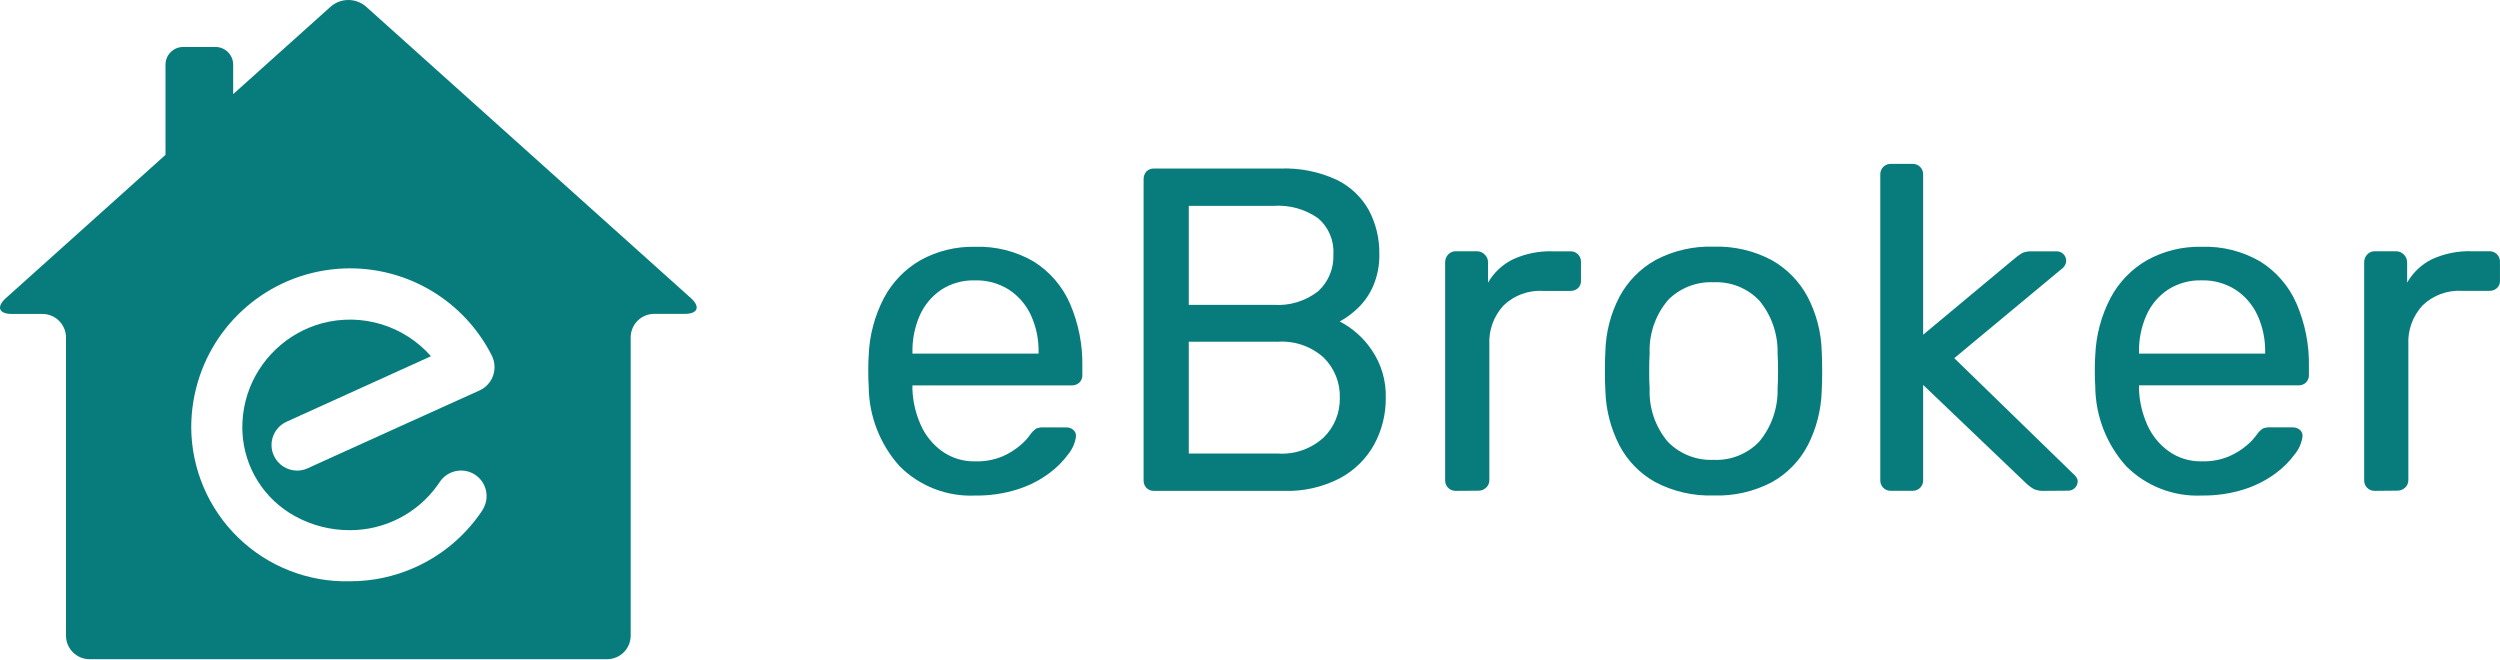
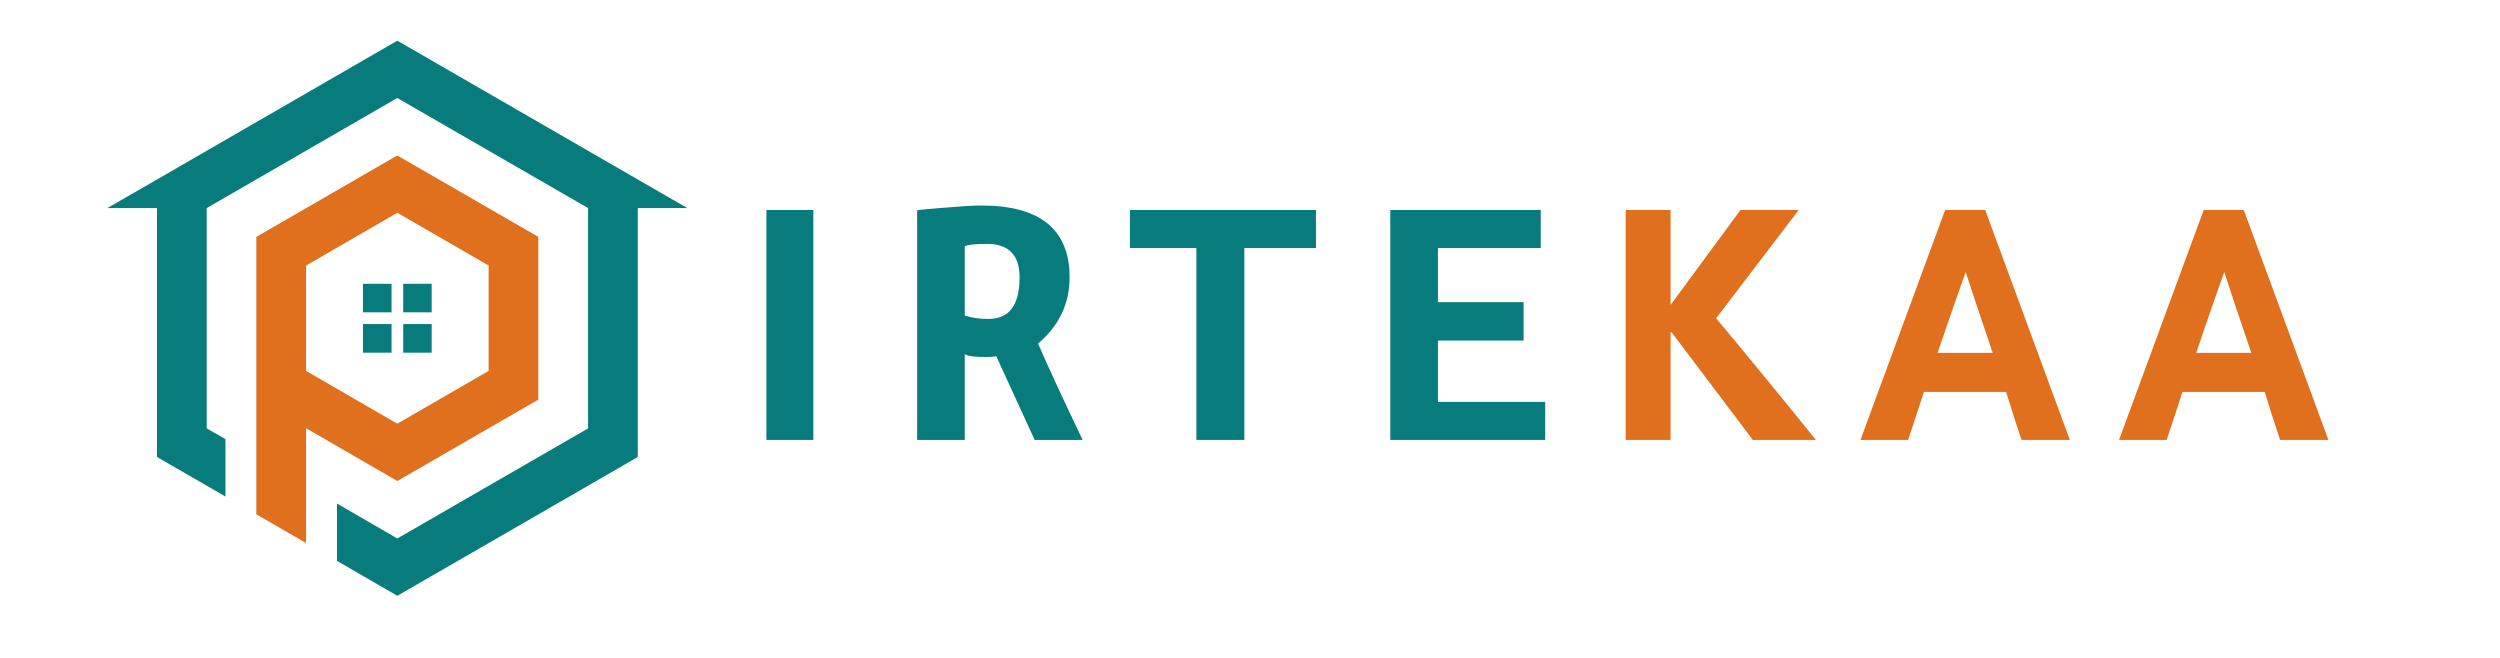
- <svg xmlns="http://www.w3.org/2000/svg" width="151.701" height="40" viewBox="0 0 151.701 40">
-   <path d="M113.886 18.093 94.16.393a1.633 1.633 0 0 0-2.127 0l-5.927 5.318V3.92a1.073 1.073 0 0 0-1.071-1.071h-1.963A1.073 1.073 0 0 0 82 3.92v5.475l-9.693 8.7c-.584.525-.42.955.365.955h1.862a1.432 1.432 0 0 1 1.428 1.428v18.1A1.432 1.432 0 0 0 77.389 40H108.8a1.432 1.432 0 0 0 1.427-1.428v-18.1a1.432 1.432 0 0 1 1.428-1.428h1.862c.785 0 .949-.43.365-.955M101.23 30.961a9.627 9.627 0 0 1-3.557 3.208 7.864 7.864 0 0 1-.531.258 9.589 9.589 0 0 1-3.945.844 9.392 9.392 0 0 1-9.636-9.345q0-.155.006-.309a9.4 9.4 0 0 1 .21-1.717 9.636 9.636 0 0 1 18.023-2.326 1.567 1.567 0 0 1 .078 1.217 1.548 1.548 0 0 1-.823.9l-.386.176-.082.036-1.573.712-2.213 1-5.076 2.3-1.1.5a1.535 1.535 0 0 1-.638.14h-.006a1.556 1.556 0 0 1-1.409-.913 1.538 1.538 0 0 1-.038-1.186 1.507 1.507 0 0 1 .241-.422 1.463 1.463 0 0 1 .519-.418.359.359 0 0 1 .052-.027l1.027-.466 2.7-1.224 4.727-2.144.309-.14a6.55 6.55 0 0 0-6.607-2 6.57 6.57 0 0 0-4.52 4.285 6.466 6.466 0 0 0-.313 1.717c-.006.1-.008.206-.008.309s0 .206.008.309a6.141 6.141 0 0 0 3.185 5.083 6.833 6.833 0 0 0 3.342.852 6.52 6.52 0 0 0 5.3-2.715c.05-.069.1-.139.145-.21a1.555 1.555 0 0 1 2.152-.435 1.274 1.274 0 0 1 .116.086 1.528 1.528 0 0 1 .437.565 1.554 1.554 0 0 1-.12 1.5" transform="translate(-71.957 .001)" style="fill:#087c7c" />
-   <path d="M179.122-311.737a7.318 7.318 0 0 1-1.872-4.848c-.019-.241-.027-.553-.027-.936s.008-.693.027-.935a8.169 8.169 0 0 1 .923-3.479 5.758 5.758 0 0 1 2.221-2.3 6.532 6.532 0 0 1 3.311-.811 6.631 6.631 0 0 1 3.561.895 5.7 5.7 0 0 1 2.193 2.542 9.184 9.184 0 0 1 .755 3.856v.475a.612.612 0 0 1-.183.474.648.648 0 0 1-.461.167h-9.666v.252a5.823 5.823 0 0 0 .5 2.137 3.925 3.925 0 0 0 1.3 1.607 3.323 3.323 0 0 0 2 .614 4.02 4.02 0 0 0 1.676-.307 4.3 4.3 0 0 0 1.09-.685 3.277 3.277 0 0 0 .559-.6 1.451 1.451 0 0 1 .391-.4 1.054 1.054 0 0 1 .447-.07h1.369a.653.653 0 0 1 .433.154.473.473 0 0 1 .154.433 2.157 2.157 0 0 1-.447 1.02 5.476 5.476 0 0 1-1.187 1.188 6.5 6.5 0 0 1-1.9.964 8.073 8.073 0 0 1-2.557.377 6.093 6.093 0 0 1-4.61-1.784zm2.529-10.7a3.644 3.644 0 0 0-1.3 1.551 5.31 5.31 0 0 0-.447 2.235v.085h7.655v-.085a5.177 5.177 0 0 0-.462-2.235 3.724 3.724 0 0 0-1.327-1.551 3.666 3.666 0 0 0-2.067-.572 3.6 3.6 0 0 0-2.051.571zm-31.11 11.665a5.452 5.452 0 0 1-2.179-2.249 7.737 7.737 0 0 1-.838-3.283c-.019-.317-.029-.721-.029-1.215s.01-.889.029-1.188a7.574 7.574 0 0 1 .851-3.3 5.565 5.565 0 0 1 2.194-2.235 7.029 7.029 0 0 1 3.52-.811 7.037 7.037 0 0 1 3.521.811A5.566 5.566 0 0 1 159.8-322a7.574 7.574 0 0 1 .852 3.3q.027.448.028 1.188c0 .494-.01.9-.028 1.215a7.75 7.75 0 0 1-.838 3.283 5.449 5.449 0 0 1-2.18 2.249 7.09 7.09 0 0 1-3.548.81 7.1 7.1 0 0 1-3.545-.818zm.769-11.022a4.706 4.706 0 0 0-1.1 3.227q-.028.418-.028 1.061c0 .429.009.782.028 1.062a4.7 4.7 0 0 0 1.1 3.227 3.654 3.654 0 0 0 2.78 1.1 3.608 3.608 0 0 0 2.766-1.1 4.848 4.848 0 0 0 1.118-3.227c.018-.28.028-.633.028-1.062s-.01-.782-.028-1.061a4.854 4.854 0 0 0-1.118-3.227 3.611 3.611 0 0 0-2.766-1.1 3.656 3.656 0 0 0-2.78 1.094zm-46.616 10.058a7.314 7.314 0 0 1-1.872-4.848q-.027-.362-.027-.936c0-.381.009-.693.027-.935a8.169 8.169 0 0 1 .923-3.479 5.752 5.752 0 0 1 2.221-2.3 6.531 6.531 0 0 1 3.31-.811 6.638 6.638 0 0 1 3.563.895 5.708 5.708 0 0 1 2.192 2.542 9.184 9.184 0 0 1 .755 3.856v.475a.615.615 0 0 1-.182.474.652.652 0 0 1-.462.167h-9.667v.252a5.86 5.86 0 0 0 .5 2.137 3.925 3.925 0 0 0 1.3 1.607 3.322 3.322 0 0 0 2 .614 4.022 4.022 0 0 0 1.677-.307 4.3 4.3 0 0 0 1.09-.685 3.231 3.231 0 0 0 .558-.6 1.463 1.463 0 0 1 .392-.4 1.054 1.054 0 0 1 .447-.07h1.369a.653.653 0 0 1 .433.154.473.473 0 0 1 .154.433 2.166 2.166 0 0 1-.447 1.02 5.475 5.475 0 0 1-1.187 1.188 6.5 6.5 0 0 1-1.9.964 8.071 8.071 0 0 1-2.556.377 6.094 6.094 0 0 1-4.612-1.785zm2.529-10.7a3.652 3.652 0 0 0-1.3 1.551 5.323 5.323 0 0 0-.447 2.235v.085h7.655v-.085a5.176 5.176 0 0 0-.461-2.235 3.718 3.718 0 0 0-1.327-1.551 3.667 3.667 0 0 0-2.068-.572 3.594 3.594 0 0 0-2.053.57zm86.988 12.2a.625.625 0 0 1-.461-.181.625.625 0 0 1-.182-.462V-324.1a.672.672 0 0 1 .182-.475.6.6 0 0 1 .461-.2h1.289a.651.651 0 0 1 .475.2.65.65 0 0 1 .2.475v1.229a3.547 3.547 0 0 1 1.525-1.429 5.4 5.4 0 0 1 2.375-.476h1.09a.624.624 0 0 1 .461.183.623.623 0 0 1 .182.461v1.145a.577.577 0 0 1-.182.447.65.65 0 0 1-.461.167h-1.675a3.178 3.178 0 0 0-2.374.88 3.257 3.257 0 0 0-.867 2.389v8.213a.606.606 0 0 1-.2.462.675.675 0 0 1-.475.181zm-20.06 0a1.452 1.452 0 0 1-.615-.1 2.53 2.53 0 0 1-.5-.377l-6.23-5.952v5.783a.626.626 0 0 1-.183.462.625.625 0 0 1-.461.181h-1.313a.625.625 0 0 1-.461-.181.625.625 0 0 1-.182-.462v-18.552a.625.625 0 0 1 .182-.461.625.625 0 0 1 .461-.182h1.313a.625.625 0 0 1 .461.182.625.625 0 0 1 .183.461v9.724l5.5-4.583a3.53 3.53 0 0 1 .517-.377 1.354 1.354 0 0 1 .6-.1h1.477a.571.571 0 0 1 .419.168.568.568 0 0 1 .167.419.582.582 0 0 1-.07.251.823.823 0 0 1-.265.28l-6.455 5.364 7.153 6.956c.223.187.335.355.335.5a.568.568 0 0 1-.167.419.568.568 0 0 1-.419.167zm-35.706 0a.628.628 0 0 1-.462-.181.629.629 0 0 1-.182-.462V-324.1a.676.676 0 0 1 .182-.475.607.607 0 0 1 .462-.2h1.285a.65.65 0 0 1 .474.2.647.647 0 0 1 .2.475v1.229a3.537 3.537 0 0 1 1.536-1.425 5.4 5.4 0 0 1 2.375-.476h1.085a.626.626 0 0 1 .462.183.626.626 0 0 1 .181.461v1.145a.579.579 0 0 1-.181.447.652.652 0 0 1-.462.167h-1.676a3.179 3.179 0 0 0-2.375.88 3.257 3.257 0 0 0-.866 2.389v8.213a.606.606 0 0 1-.2.462.678.678 0 0 1-.475.181zm-18.3 0a.613.613 0 0 1-.475-.182.652.652 0 0 1-.167-.461v-18.244a.7.7 0 0 1 .167-.49.615.615 0 0 1 .475-.181h7.655a7.447 7.447 0 0 1 3.423.685 4.462 4.462 0 0 1 1.956 1.858 5.478 5.478 0 0 1 .628 2.626 4.69 4.69 0 0 1-.377 1.969 4.144 4.144 0 0 1-.936 1.342 5.187 5.187 0 0 1-1.089.8 5.237 5.237 0 0 1 1.941 1.732 4.893 4.893 0 0 1 .852 2.905 5.818 5.818 0 0 1-.7 2.822 5.145 5.145 0 0 1-2.082 2.053 6.9 6.9 0 0 1-3.395.769zm2.1-2.263h5.421a3.739 3.739 0 0 0 2.766-.978 3.267 3.267 0 0 0 .978-2.4 3.29 3.29 0 0 0-.978-2.444 3.774 3.774 0 0 0-2.766-.964h-5.421zm0-9.024h5.141a3.949 3.949 0 0 0 2.71-.824 2.864 2.864 0 0 0 .923-2.249 2.653 2.653 0 0 0-.923-2.179 4.2 4.2 0 0 0-2.71-.755h-5.141z" transform="translate(-50.109 340.021)" style="fill:#087c7c" />
+ <svg xmlns="http://www.w3.org/2000/svg" width="152" zoomAndPan="magnify" viewBox="0 0 114 30" height="40" preserveAspectRatio="xMidYMid meet" version="1.0">
+   <defs>
+     <g />
+     <clipPath id="9d896ffcec">
+       <path d="M 4.742 1.855 L 31.598 1.855 L 31.598 27.258 L 4.742 27.258 Z M 4.742 1.855 " clip-rule="nonzero" />
+     </clipPath>
+   </defs>
+   <path fill="#087c7c" d="M 16.551 12.941 L 17.855 12.941 L 17.855 14.242 L 16.551 14.242 Z M 17.855 14.777 L 17.855 16.082 L 16.551 16.082 L 16.551 14.777 Z M 18.387 12.941 L 19.684 12.941 L 19.684 14.242 L 18.387 14.242 Z M 19.684 14.777 L 19.684 16.082 L 18.387 16.082 L 18.387 14.777 Z M 19.684 14.777 " fill-opacity="1" fill-rule="evenodd" />
+   <path fill="#e0701d" d="M 11.688 10.801 L 11.688 23.453 L 13.957 24.762 L 13.957 19.527 L 18.117 21.934 L 24.547 18.223 L 24.547 10.801 L 18.117 7.09 Z M 18.117 19.32 L 13.957 16.914 L 13.957 12.109 L 18.117 9.703 L 22.281 12.109 L 22.281 16.914 Z M 18.117 19.32 " fill-opacity="1" fill-rule="evenodd" />
+   <g clip-path="url(#9d896ffcec)">
+     <path fill="#087c7c" d="M 18.117 24.555 L 15.367 22.961 L 15.367 25.578 L 18.117 27.168 L 23.602 24.004 L 29.082 20.84 L 29.082 9.488 L 31.344 9.488 L 29.082 8.184 L 23.602 5.02 L 18.117 1.855 L 12.637 5.02 L 7.16 8.184 L 4.895 9.488 L 7.16 9.488 L 7.16 20.84 L 10.281 22.641 L 10.281 20.023 L 9.426 19.535 L 9.426 9.488 L 18.117 4.469 L 26.816 9.488 L 26.816 19.535 Z M 18.117 24.555 " fill-opacity="1" fill-rule="evenodd" />
+   </g>
+   <g fill="#087c7c" fill-opacity="1">
+     <g transform="translate(33.62008, 20.05988)">
+       <g>
+         <path d="M 3.469 -10.484 L 3.469 0 L 1.328 0 L 1.328 -10.484 Z M 3.469 -10.484 " />
+       </g>
+     </g>
+   </g>
+   <g fill="#087c7c" fill-opacity="1">
+     <g transform="translate(40.49314, 20.05988)">
+       <g>
+         <path d="M 1.328 0 L 1.328 -10.469 C 1.484 -10.5 1.914 -10.539 2.625 -10.594 C 3.344 -10.656 3.891 -10.688 4.266 -10.688 C 6.941 -10.688 8.281 -9.594 8.281 -7.406 C 8.281 -6.219 7.801 -5.211 6.844 -4.391 C 7.238 -3.473 7.914 -2.008 8.875 0 L 6.688 0 C 6.145 -1.176 5.562 -2.445 4.938 -3.812 C 4.812 -3.789 4.645 -3.781 4.438 -3.781 C 3.945 -3.781 3.633 -3.82 3.5 -3.906 L 3.5 0 Z M 3.5 -8.828 L 3.5 -5.672 C 3.82 -5.566 4.18 -5.516 4.578 -5.516 C 5.523 -5.516 6 -6.145 6 -7.406 C 6 -8.426 5.504 -8.938 4.516 -8.938 C 3.953 -8.938 3.613 -8.898 3.5 -8.828 Z M 3.5 -8.828 " />
+       </g>
+     </g>
+   </g>
+   <g fill="#087c7c" fill-opacity="1">
+     <g transform="translate(51.27378, 20.05988)">
+       <g>
+         <path d="M 3.281 -8.75 L 0.25 -8.75 L 0.25 -10.484 L 8.734 -10.484 L 8.734 -8.75 L 5.469 -8.75 L 5.469 0 L 3.281 0 Z M 3.281 -8.75 " />
+       </g>
+     </g>
+   </g>
+   <g fill="#087c7c" fill-opacity="1">
+     <g transform="translate(62.33589, 20.05988)">
+       <g>
+         <path d="M 1.062 -10.484 L 7.922 -10.484 L 7.922 -8.75 L 3.234 -8.75 L 3.234 -6.281 L 7.141 -6.281 L 7.141 -4.531 L 3.234 -4.531 L 3.234 -1.734 L 8.125 -1.734 L 8.125 0 L 1.062 0 Z M 1.062 -10.484 " />
+       </g>
+     </g>
+   </g>
+   <g fill="#e0701d" fill-opacity="1">
+     <g transform="translate(72.80349, 20.05988)">
+       <g>
+         <path d="M 3.375 -10.484 L 3.375 -6.156 C 4.832 -8.133 5.895 -9.578 6.562 -10.484 L 9.219 -10.484 C 8.082 -8.992 6.828 -7.348 5.453 -5.547 C 6.898 -3.816 8.414 -1.969 10 0 L 7.125 0 C 6.102 -1.352 4.867 -2.988 3.422 -4.906 L 3.375 -4.906 L 3.375 0 L 1.328 0 L 1.328 -10.484 Z M 3.375 -10.484 " />
+       </g>
+     </g>
+   </g>
+   <g fill="#e0701d" fill-opacity="1">
+     <g transform="translate(84.75971, 20.05988)">
+       <g>
+         <path d="M 3.938 -10.484 L 5.766 -10.484 L 9.625 0 L 7.422 0 C 7.234 -0.551 7 -1.281 6.719 -2.188 L 2.969 -2.188 C 2.812 -1.688 2.57 -0.957 2.25 0 L 0.078 0 Z M 4.875 -7.656 C 4.562 -6.781 4.133 -5.551 3.594 -3.969 L 6.109 -3.969 C 5.586 -5.5 5.176 -6.727 4.875 -7.656 Z M 4.875 -7.656 " />
+       </g>
+     </g>
+   </g>
+   <g fill="#e0701d" fill-opacity="1">
+     <g transform="translate(96.55036, 20.05988)">
+       <g>
+         <path d="M 3.938 -10.484 L 5.766 -10.484 L 9.625 0 L 7.422 0 C 7.234 -0.551 7 -1.281 6.719 -2.188 L 2.969 -2.188 C 2.812 -1.688 2.57 -0.957 2.25 0 L 0.078 0 Z M 4.875 -7.656 C 4.562 -6.781 4.133 -5.551 3.594 -3.969 L 6.109 -3.969 C 5.586 -5.5 5.176 -6.727 4.875 -7.656 Z M 4.875 -7.656 " />
+       </g>
+     </g>
+   </g>
</svg>
